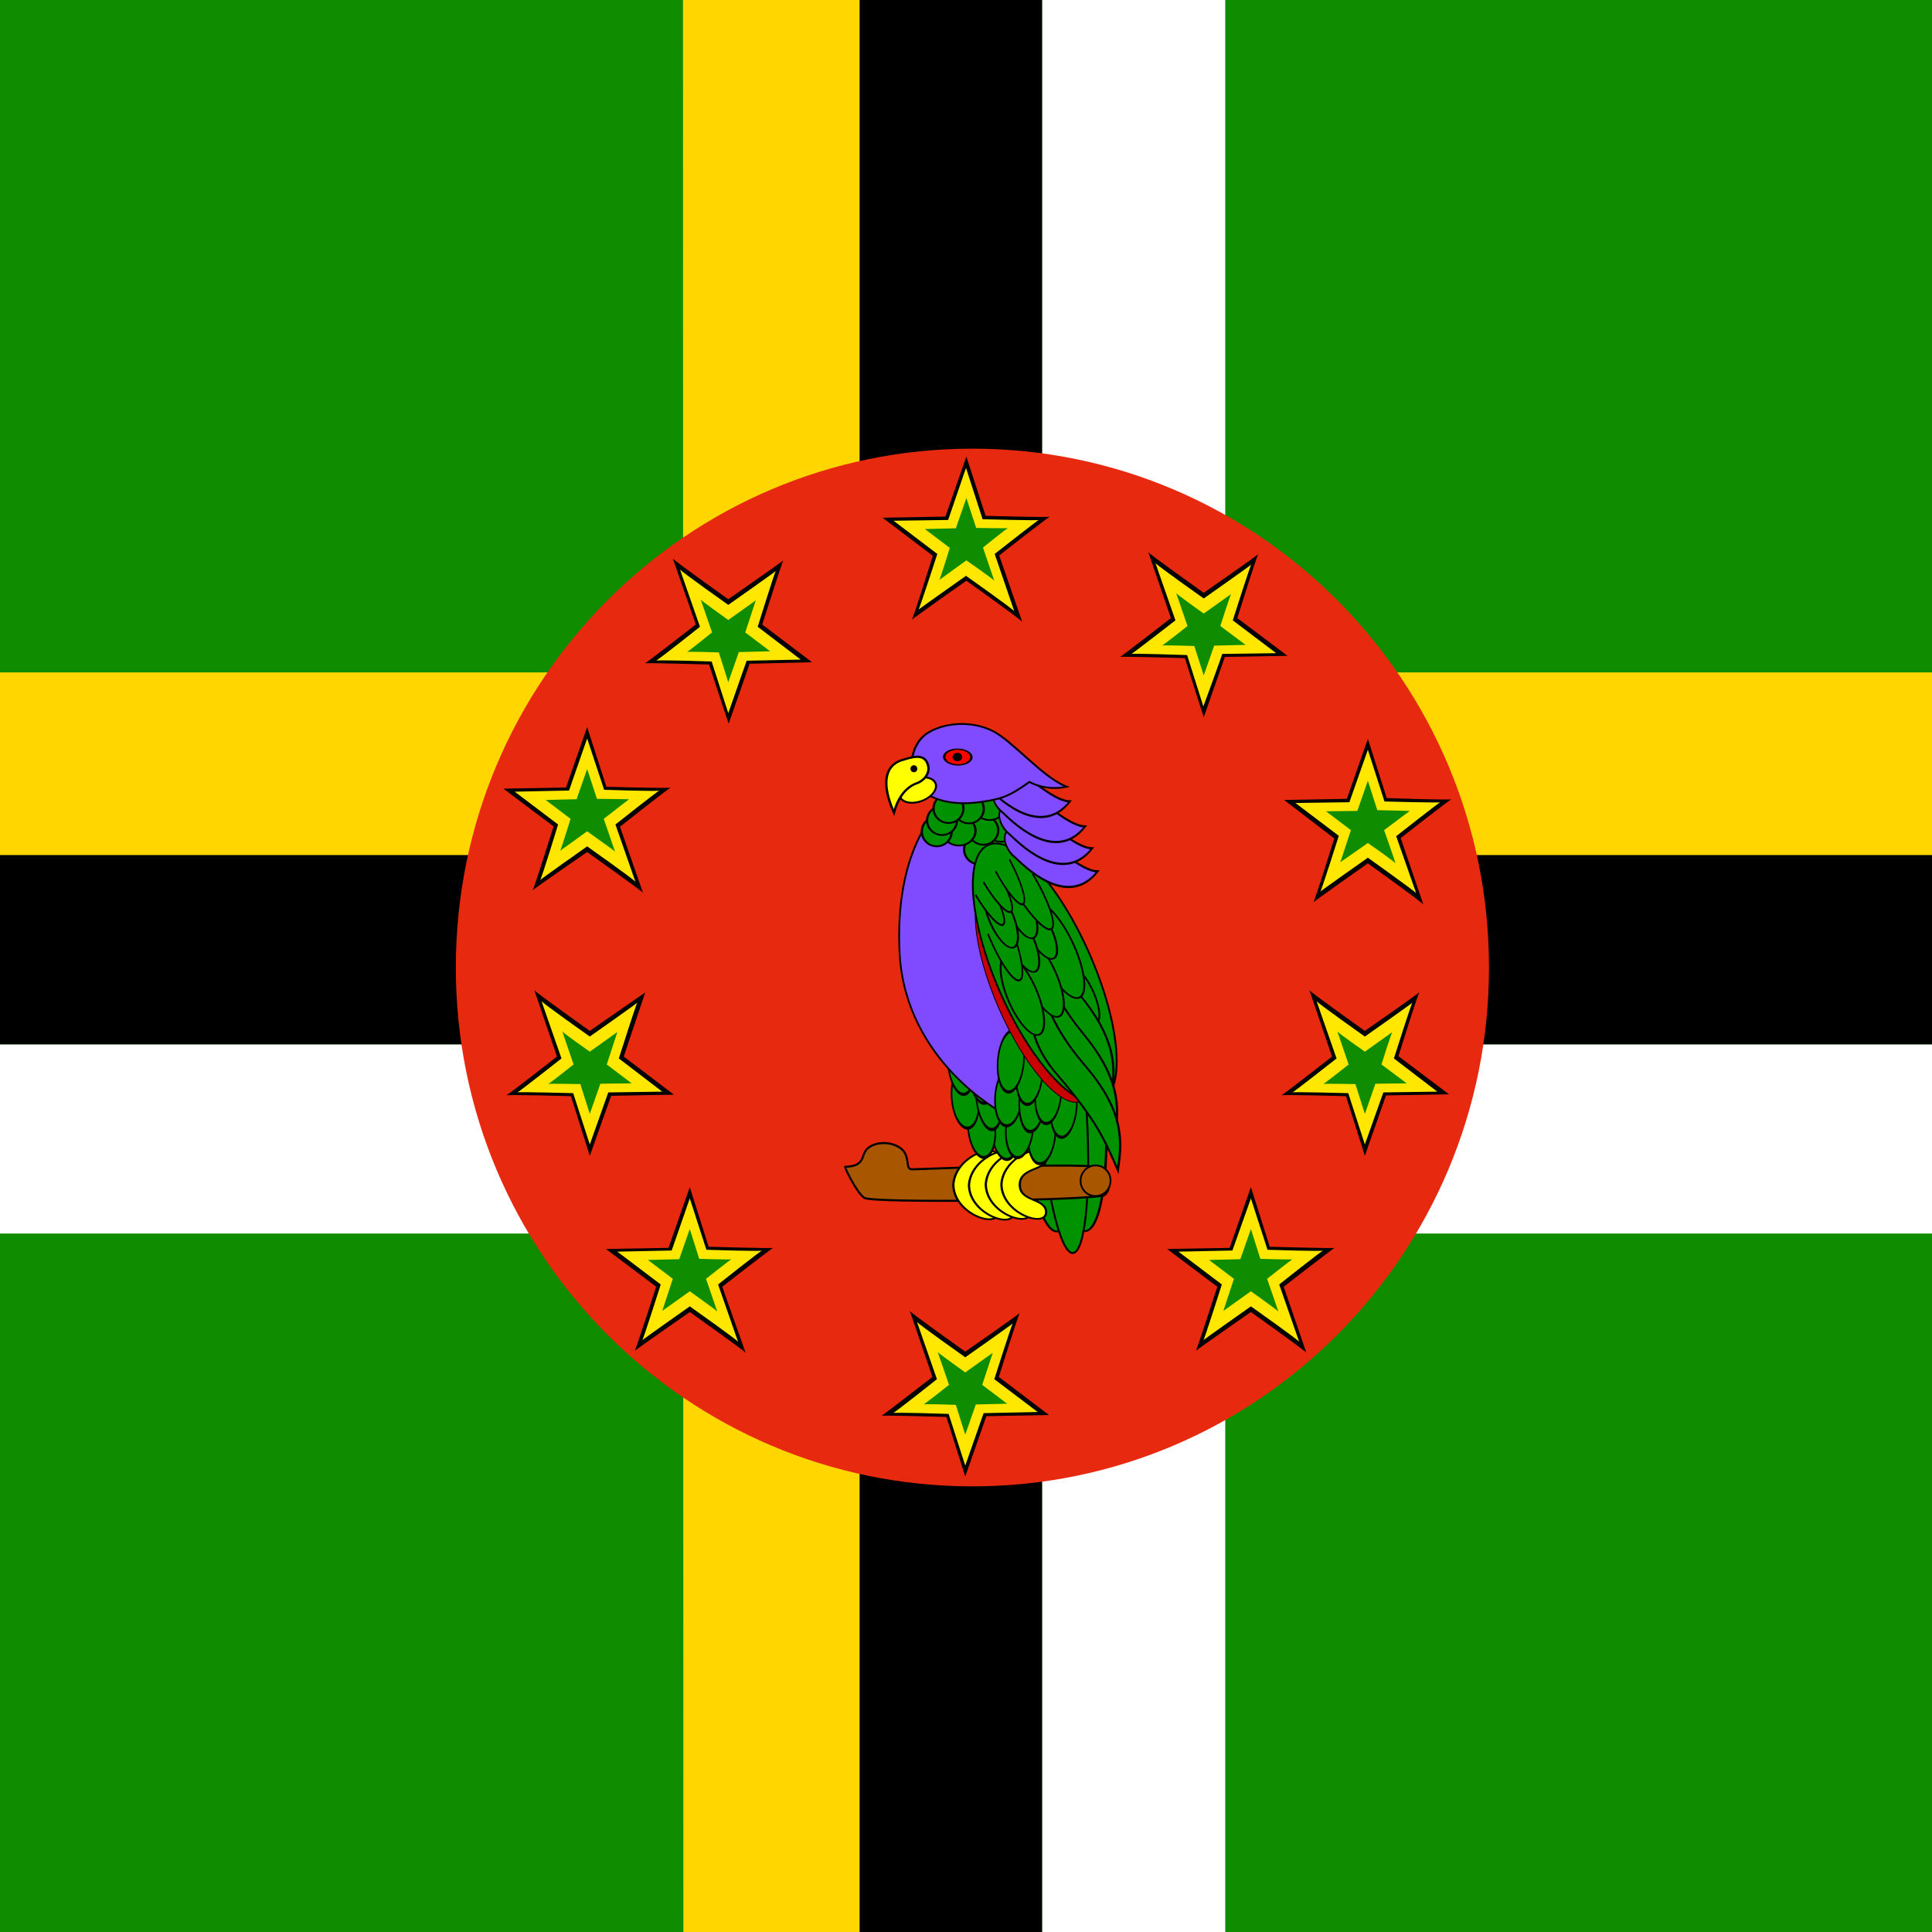
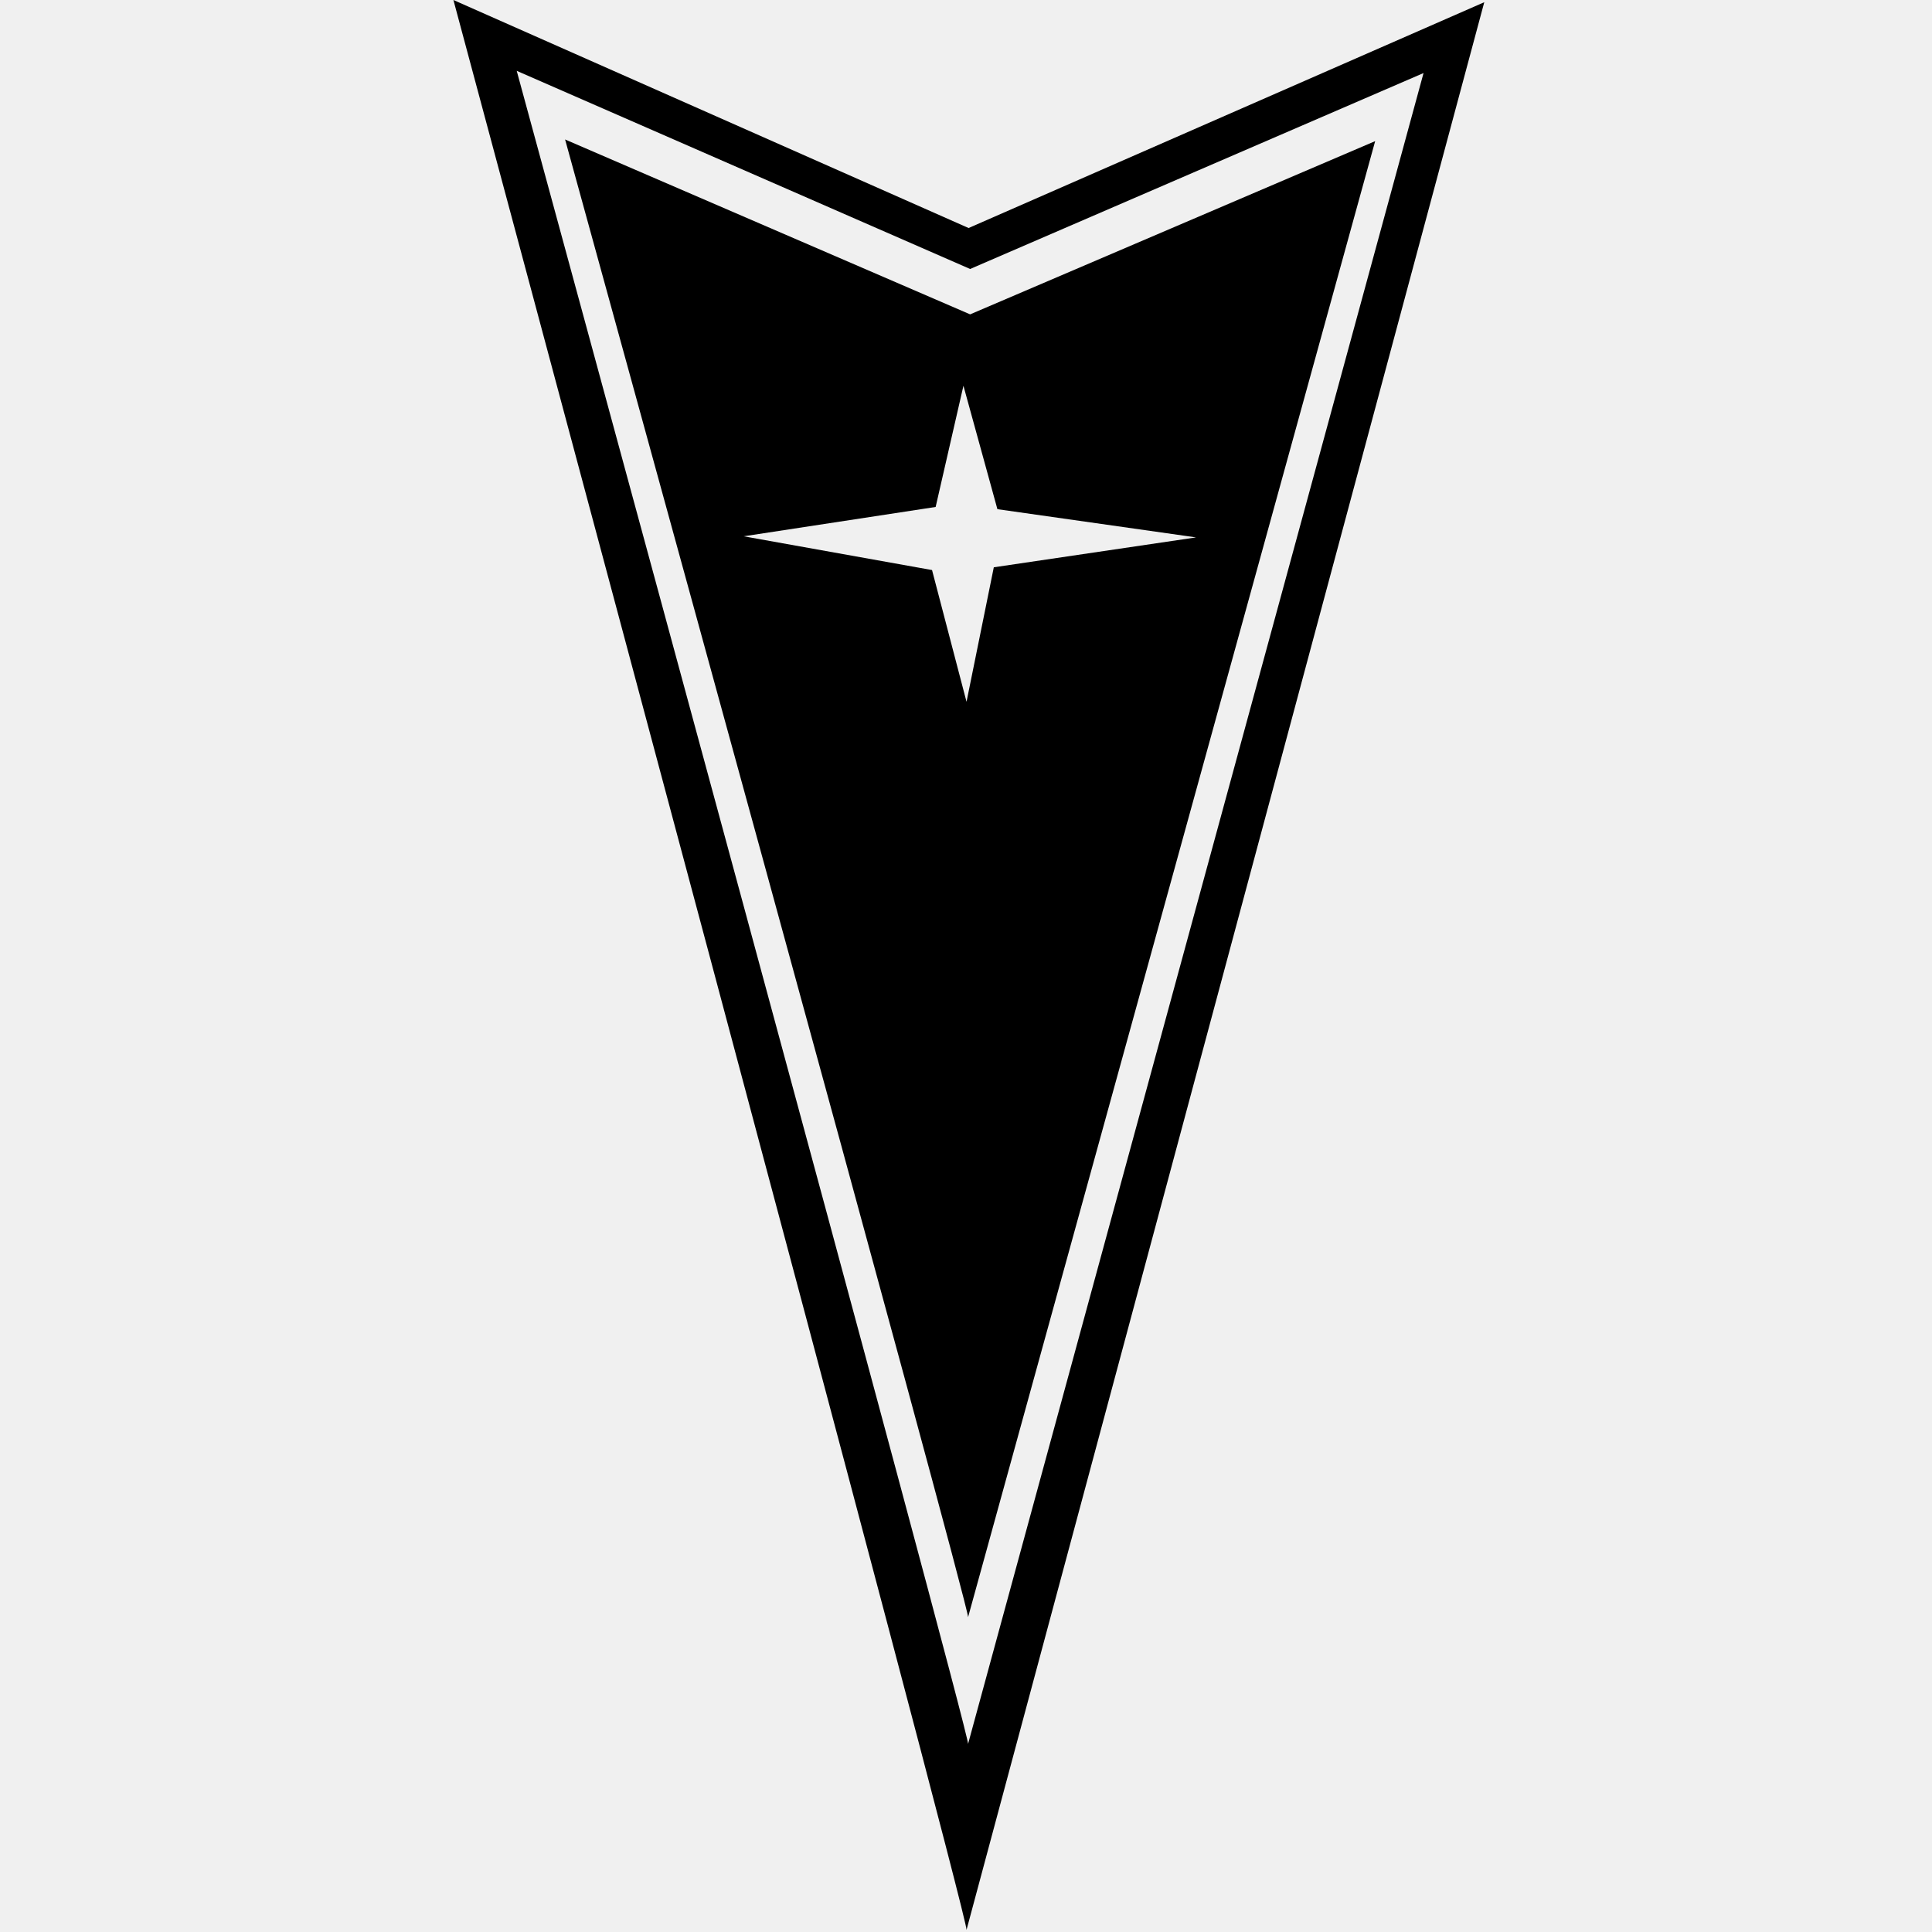
- <svg xmlns="http://www.w3.org/2000/svg" id="flag-icons-dm" viewBox="0 0 512 512">
-   <g fill-rule="evenodd" clip-path="url(#a)">
-     <path fill="#108c00" d="M-258.3 0H769.2v512H-258.3z" />
-     <path fill="#ffd600" d="M-260 178.2H772.6v50.1H-260z" />
-     <path fill="#ffd600" d="M181 0h48.5v512h-48.4z" />
-     <path d="M227.8 0h48.4v512h-48.4z" />
-     <path d="M-260 226.6H772.6v50.2H-260z" />
-     <path fill="#fff" d="M-260 276.8H772.6v50.1H-260z" />
-     <path fill="#fff" d="M276.2 0h48.5v512h-48.5z" />
-     <rect width="273.8" height="275" x="-394.6" y="-393.9" fill="#e72910" ry="137.5" transform="scale(-1)" />
-     <g stroke-width="1.333px">
-       <path d="m250.5 137 5.6-16 5.1 15.7s17.1.5 17.1.2-13.5 10.3-13.5 10.3l6.1 17.6c-.2-.5-14.8-10.9-14.8-10.9s-14.8 10.4-14.5 10.4 5.6-17 5.6-17l-13.3-10.1 16.6-.3z" />
-       <path fill="#ffe700" d="M251.3 137.7 256 124l4.4 13.6s14.9.4 14.9.2-11.7 9-11.7 9l5.2 15.2c-.2-.5-12.8-9.4-12.8-9.4s-12.8 9-12.6 9 5-14.8 5-14.8l-11.6-8.8 14.4-.2z" />
-       <path fill="#108c00" d="m253.3 140 2.8-8 2.6 7.9s8.5.2 8.5 0-6.7 5.2-6.7 5.2l3 8.8c-.1-.3-7.4-5.4-7.4-5.4l-7.2 5.2c.2 0 2.8-8.5 2.8-8.5l-6.6-5 8.2-.2z" />
-     </g>
-     <g stroke-width="1.333px">
-       <path d="m356.9 211.8 5.6-16 5 15.7s17.2.6 17.2.3-13.5 10.3-13.5 10.3l6 17.6c-.2-.5-14.7-10.9-14.7-10.9s-14.8 10.4-14.5 10.4 5.6-17 5.6-17L340.3 212l16.6-.3z" />
-       <path fill="#ffe700" d="m357.6 212.6 4.9-13.9 4.4 13.7s14.8.4 14.8.2-11.7 9-11.7 9l5.3 15.1c-.2-.4-12.8-9.4-12.8-9.4s-12.8 9-12.6 9 4.9-14.8 4.9-14.8l-11.5-8.7 14.3-.2z" />
-       <path fill="#108c00" d="m359.7 214.9 2.8-8 2.5 7.8 8.6.2-6.8 5.1s3.2 9 3 8.8c0-.3-7.3-5.4-7.3-5.4l-7.3 5.1 2.8-8.5-6.6-5 8.3-.1z" />
-     </g>
-     <g stroke-width="1.333px">
-       <path d="m325.9 330.6 5.6-16 5 15.8s17.2.5 17.2.3-13.5 10.3-13.5 10.3l6 17.5c-.2-.5-14.7-10.8-14.7-10.8S316.7 358 316.9 358s5.7-17 5.7-17l-13.3-10 16.6-.3z" />
-       <path fill="#ffe700" d="m326.6 331.4 4.9-13.8 4.4 13.6s14.8.5 14.8.2-11.7 9-11.7 9l5.3 15.2c-.2-.5-12.8-9.4-12.8-9.4s-12.8 9-12.6 9 4.9-14.8 4.9-14.8l-11.5-8.7 14.3-.3z" />
-       <path fill="#108c00" d="m328.7 333.7 2.8-8 2.5 7.9s8.6.3 8.6.1-6.8 5.2-6.8 5.2l3 8.7c0-.2-7.3-5.4-7.3-5.4l-7.3 5.2 2.8-8.5-6.6-5 8.3-.2z" />
-     </g>
-     <g stroke-width="1.333px">
-       <path d="m177.2 330.6 5.6-16 5 15.8s17.1.5 17.1.3-13.5 10.3-13.5 10.3l6.2 17.5c-.3-.5-14.8-10.8-14.8-10.8S168 358 168.2 358s5.7-17 5.7-17l-13.3-10 16.6-.3z" />
-       <path fill="#ffe700" d="m178 331.4 4.8-13.8 4.4 13.6s14.8.5 14.8.2-11.7 9-11.7 9l5.3 15.2c-.2-.5-12.8-9.4-12.8-9.4s-12.8 9-12.6 9 4.9-14.8 4.9-14.8l-11.5-8.7 14.3-.3z" />
-       <path fill="#108c00" d="m180 333.7 2.8-8 2.5 7.9s8.6.3 8.6.1-6.8 5.2-6.8 5.2l3 8.7c0-.2-7.3-5.4-7.3-5.4l-7.3 5.2 2.8-8.5-6.6-5 8.3-.2z" />
-     </g>
-     <g stroke-width="1.333px">
-       <path d="m150 208.7 5.6-16 5.1 15.8s17.1.5 17.1.2-13.5 10.4-13.5 10.4l6.1 17.5c-.3-.5-14.8-10.8-14.8-10.8S140.8 236 141.1 236s5.6-17 5.6-17l-13.3-10 16.6-.3z" />
-       <path fill="#ffe700" d="m150.8 209.5 4.8-13.8 4.5 13.6s14.7.5 14.7.2-11.7 9-11.7 9l5.3 15.2c-.2-.5-12.8-9.4-12.8-9.4s-12.8 9-12.5 9 4.8-14.8 4.8-14.8l-11.5-8.7 14.4-.3z" />
-       <path fill="#108c00" d="m152.8 211.8 2.8-8 2.6 7.9 8.5.1-6.7 5.2 3 8.7c-.1-.2-7.4-5.4-7.4-5.4l-7.2 5.2c.2 0 2.8-8.5 2.8-8.5l-6.6-5 8.2-.2z" />
-     </g>
-     <g stroke-width="1.333px">
-       <path d="m324.6 174.1-5.6 16-5-15.7s-17.2-.5-17.2-.3 13.5-10.3 13.5-10.3l-6-17.5c.2.5 14.7 10.8 14.7 10.8s14.8-10.3 14.5-10.3-5.6 17-5.6 17l13.3 10-16.6.3z" />
-       <path fill="#ffe700" d="M323.9 173.3c0 .3-5 13.9-5 13.9l-4.3-13.6s-14.8-.5-14.8-.3 11.7-8.9 11.7-8.9l-5.3-15.2c.2.5 12.8 9.4 12.8 9.4s12.8-9 12.6-9-4.9 14.8-4.9 14.8l11.5 8.7-14.4.2z" />
-       <path fill="#108c00" d="m321.8 171-2.8 8-2.5-7.8s-8.6-.3-8.6-.1 6.8-5.2 6.8-5.2l-3-8.7c0 .2 7.3 5.4 7.3 5.4l7.3-5.2c-.2 0-2.9 8.5-2.9 8.5l6.7 5-8.3.2z" />
-     </g>
-     <g stroke-width="1.333px">
-       <path d="m367.3 290.3-5.6 16-5-15.8s-17.2-.5-17.2-.2S353 280 353 280l-6-17.6c.2.5 14.7 10.8 14.7 10.8s14.8-10.3 14.5-10.3-5.6 17-5.6 17L384 290l-16.6.3z" />
-       <path fill="#ffe700" d="m366.6 289.5-4.9 13.8-4.4-13.6s-14.8-.4-14.8-.2 11.7-9 11.7-9l-5.3-15.2c.2.5 12.8 9.4 12.8 9.4s12.8-9 12.6-9-4.9 14.8-4.9 14.8l11.5 8.8-14.4.2z" />
-       <path fill="#108c00" d="m364.5 287.2-2.8 8-2.5-7.9s-8.6-.2-8.6 0 6.8-5.2 6.8-5.2l-3-8.8c0 .3 7.3 5.4 7.3 5.4l7.3-5.2c-.2 0-2.9 8.6-2.9 8.6l6.7 5-8.3.1z" />
-     </g>
-     <g stroke-width="1.333px">
-       <path d="m261.4 375.3-5.6 16-5-15.8s-17.2-.5-17.2-.3 13.5-10.3 13.5-10.3l-6-17.5c.2.5 14.7 10.8 14.7 10.8s14.8-10.3 14.5-10.3-5.6 17-5.6 17L278 375l-16.6.3z" />
-       <path fill="#ffe700" d="m260.7 374.4-4.9 14-4.4-13.7s-14.8-.5-14.8-.2 11.7-9 11.7-9l-5.3-15.2c.2.5 12.8 9.4 12.8 9.4s12.8-9 12.6-9-4.9 14.8-4.9 14.8l11.5 8.7-14.3.3z" />
-       <path fill="#108c00" d="m258.6 372.2-2.8 8-2.5-7.9s-8.6-.3-8.6-.1 6.8-5.2 6.8-5.2l-3-8.7c0 .2 7.3 5.4 7.3 5.4l7.3-5.2-2.8 8.5 6.6 5-8.3.2z" />
-     </g>
-     <g stroke-width="1.333px">
-       <path d="m162 290.3-5.7 16-5-15.8s-17.2-.5-17.2-.2 13.5-10.3 13.5-10.3l-6-17.6c.2.5 14.7 10.8 14.7 10.8L171 263l-5.7 17 13.3 10.1-16.6.3z" />
-       <path fill="#ffe700" d="m161.2 289.5-4.9 13.8-4.4-13.6s-14.8-.4-14.8-.2 11.7-9 11.7-9l-5.3-15.2c.2.5 12.8 9.4 12.8 9.4s12.8-9 12.6-9-4.9 14.8-4.9 14.8l11.5 8.8-14.3.2z" />
-       <path fill="#108c00" d="m159.1 287.2-2.8 8-2.5-7.9s-8.6-.2-8.6 0 6.8-5.2 6.8-5.2l-3-8.8c0 .3 7.3 5.4 7.3 5.4l7.3-5.2-2.8 8.6 6.6 5-8.3.1z" />
-     </g>
-     <g stroke-width="1.333px">
-       <path d="m198.7 175.8-5.6 16-5.2-15.7s-17-.5-17-.3 13.5-10.3 13.5-10.3l-6.1-17.5c.2.5 14.7 10.8 14.7 10.8s14.8-10.3 14.6-10.3-5.6 17-5.6 17l13.2 10-16.5.4z" />
-       <path fill="#ffe700" d="m197.9 175-4.9 14-4.4-13.7s-14.8-.5-14.8-.2 11.7-9 11.7-9l-5.3-15.2c.2.5 12.8 9.4 12.8 9.4s12.8-9 12.6-9-4.8 14.8-4.8 14.8l11.4 8.7-14.3.3z" />
-       <path fill="#108c00" d="m195.8 172.8-2.8 8-2.5-7.9s-8.5-.3-8.5-.1 6.7-5.2 6.7-5.2l-3-8.7c0 .2 7.3 5.4 7.3 5.4l7.3-5.2-2.8 8.5 6.6 5-8.3.2z" />
-     </g>
-     <g transform="translate(-250.6 359.4) scale(1.036)">
-       <g fill="#009200" stroke="#000" stroke-width="2.5" transform="matrix(.164 -.016 .012 .184 429.8 -215.6)">
-         <ellipse cx="680.2" cy="586.1" rx="30.8" ry="189.8" transform="matrix(1.405 -.006 .008 1 -534.3 263.7)" />
-         <ellipse cx="680.2" cy="586.1" rx="30.8" ry="189.8" transform="matrix(1.486 -.006 .01 1 -547.2 267)" />
-         <ellipse cx="680.2" cy="586.1" rx="30.8" ry="189.8" transform="matrix(1.19 -.006 .007 1.105 -365 214.1)" />
-       </g>
-       <g stroke="#000" transform="translate(72.9 -9.8)">
-         <path fill="#a95600" stroke-width="2.5" d="M238.3 971.8c30-1.7 16.7-16.7 31.7-25s36.6-3.3 43.3 6.7c6.6 10 1.6 20 10 20 8.3 0 234.5-12.7 242.8-4.4 8.4 8.3 10 25 1.7 31.6s-294.5 14.4-304.5 7.7c-10-6.6-25-35-25-36.6z" transform="matrix(.202 .003 -.004 .214 340.9 -247.3)" />
-         <path fill="#ff0" stroke-width="3.9" d="M529.6 405.5c0 40 45.6 27.8 46.8 61.2-.7 35.4-76.7 3.5-78.6-61.2 1.9-64.8 75-98 76.7-61 1.2 30.6-45 21-45 61z" transform="matrix(.148 .002 -.003 .115 340.4 -81.7)" />
-         <path fill="#ff0" stroke-width="3.9" d="M529.6 405.5c0 40 45.6 27.8 46.8 61.2-.7 35.4-76.7 3.5-78.6-61.2 1.9-64.8 75-98 76.7-61 1.2 30.6-45 21-45 61z" transform="matrix(.148 .002 -.003 .115 344.4 -81.6)" />
-         <path fill="#ff0" stroke-width="3.9" d="M529.6 405.5c0 40 45.6 27.8 46.8 61.2-.7 35.4-76.7 3.5-78.6-61.2 1.9-64.8 75-98 76.7-61 1.2 30.6-45 21-45 61z" transform="matrix(.148 .002 -.003 .115 348.7 -81.8)" />
-         <path fill="#ff0" stroke-width="3.9" d="M529.6 405.5c0 40 45.6 27.8 46.8 61.2-.7 35.4-76.7 3.5-78.6-61.2 1.9-64.8 75-98 76.7-61 1.2 30.6-45 21-45 61z" transform="matrix(.148 .002 -.003 .115 352.7 -81.8)" />
-         <ellipse cx="478.4" cy="-41.1" fill="#a95600" stroke-width=".4" rx="3.5" ry="3.4" transform="matrix(1.095 .016 -.024 1.154 -75.6 4.7)" />
-       </g>
-       <g fill="#009200" stroke="#000" stroke-width="2.5" transform="rotate(-5.8 688.4 -625.2)">
-         <ellipse cx="427.1" cy="905" rx="20.8" ry="24.1" transform="matrix(.166 -.008 .002 .315 369.8 -361.6)" />
-         <ellipse cx="427.1" cy="905" rx="20.8" ry="24.1" transform="matrix(.166 -.008 .002 .315 364 -362.7)" />
-         <ellipse cx="427.1" cy="905" rx="20.8" ry="24.1" transform="matrix(.166 -.008 .002 .315 360.6 -370.6)" />
-         <ellipse cx="427.1" cy="905" rx="20.8" ry="24.1" transform="matrix(.16 -.01 .002 .348 369.3 -399.4)" />
-         <ellipse cx="427.1" cy="905" rx="20.8" ry="24.1" transform="matrix(.16 -.008 .002 .326 377.4 -379)" />
-         <ellipse cx="427.1" cy="905" rx="20.8" ry="24.1" transform="matrix(.16 -.008 .002 .326 373.2 -382.2)" />
-         <ellipse cx="427.1" cy="905" rx="20.8" ry="24.1" transform="matrix(.16 -.008 .002 .326 368 -386.7)" />
-         <ellipse cx="427.1" cy="905" rx="20.8" ry="24.1" transform="matrix(.16 -.008 .002 .326 363 -389.5)" />
-       </g>
-       <path fill="#804bff" stroke="#000" stroke-width="2.5" d="M173.2 346.4s-54.2 64.9-21.3 208.8C186 699.8 331 745 331 745s26.5-47.5 1.7-164c-40-170-116.1-234.6-116.1-234.6h-43.3z" transform="matrix(.177 .032 -.03 .182 461.8 -208.6)" />
-       <g fill="#009200" stroke="#000" stroke-width="2.5" transform="rotate(4.5 181 769.9)">
-         <ellipse cx="427.1" cy="905" rx="20.8" ry="24.1" transform="matrix(.166 -.008 .002 .315 369.8 -361.6)" />
-         <ellipse cx="427.1" cy="905" rx="20.8" ry="24.1" transform="matrix(.166 -.008 .002 .315 364 -362.7)" />
-         <ellipse cx="427.1" cy="905" rx="20.8" ry="24.1" transform="matrix(.166 -.008 .002 .315 360.6 -370.6)" />
-         <ellipse cx="427.1" cy="905" rx="20.8" ry="24.1" transform="matrix(.16 -.01 .002 .348 369.3 -399.4)" />
-         <ellipse cx="427.1" cy="905" rx="20.8" ry="24.1" transform="matrix(.16 -.008 .002 .326 377.4 -379)" />
-         <ellipse cx="427.1" cy="905" rx="20.8" ry="24.1" transform="matrix(.16 -.008 .002 .326 373.2 -382.2)" />
-         <ellipse cx="427.1" cy="905" rx="20.8" ry="24.1" transform="matrix(.16 -.008 .002 .326 368 -386.7)" />
-         <ellipse cx="427.1" cy="905" rx="20.8" ry="24.1" transform="matrix(.16 -.008 .002 .326 363 -389.5)" />
-       </g>
-       <ellipse cx="624.4" cy="606.1" fill="#c90000" stroke="#000" stroke-width="1.333px" rx="58.3" ry="186.5" transform="matrix(.157 -.06 .064 .148 369.6 -145)" />
-       <g fill="#009200" stroke="#000" transform="rotate(1 242.4 -1957.8)">
-         <ellipse cx="218.1" cy="356.8" stroke-width="1.5" rx="10.8" ry="12.9" transform="matrix(.395 0 0 .293 445 -230.5)" />
-         <ellipse cx="218.1" cy="356.8" stroke-width="1.6" rx="10.8" ry="12.9" transform="matrix(.354 0 0 .293 457.2 -236)" />
-         <ellipse cx="218.1" cy="356.8" stroke-width="1.6" rx="10.8" ry="12.9" transform="matrix(.354 0 0 .293 452 -236)" />
-         <ellipse cx="218.1" cy="356.8" stroke-width="1.6" rx="10.8" ry="12.9" transform="matrix(.37 0 0 .275 449.5 -233.5)" />
-         <ellipse cx="218.1" cy="356.8" stroke-width="1.6" rx="10.8" ry="12.9" transform="matrix(.37 0 0 .275 449 -238)" />
-         <ellipse cx="218.1" cy="356.8" stroke-width="1.6" rx="10.8" ry="12.9" transform="matrix(.354 0 0 .293 447 -238.8)" />
-         <ellipse cx="218.1" cy="356.8" stroke-width="1.6" rx="10.8" ry="12.9" transform="matrix(.354 0 0 .287 448 -241.6)" />
-         <ellipse cx="218.1" cy="356.8" stroke-width="1.5" rx="10.8" ry="12.9" transform="matrix(.395 0 0 .293 432.8 -243.5)" />
-         <ellipse cx="218.1" cy="356.8" stroke-width="1.6" rx="10.8" ry="12.9" transform="matrix(.37 0 0 .275 446 -243.5)" />
-         <ellipse cx="218.1" cy="356.8" stroke-width="1.6" rx="10.8" ry="12.9" transform="matrix(.354 0 0 .287 444.2 -247)" />
-         <ellipse cx="218.1" cy="356.8" stroke-width="1.6" rx="10.8" ry="12.9" transform="matrix(.354 0 0 .293 436.1 -243.2)" />
-         <ellipse cx="218.1" cy="356.8" stroke-width="1.6" rx="10.8" ry="12.9" transform="matrix(.354 0 0 .287 437.4 -243.9)" />
-         <ellipse cx="218.1" cy="356.8" stroke-width="1.6" rx="10.8" ry="12.9" transform="matrix(.354 0 0 .287 439 -247)" />
-       </g>
-       <g fill="#009200" stroke="#000" transform="matrix(.18 -.005 .004 .185 421 -216.8)">
-         <ellipse cx="528.7" cy="564.5" stroke-width="2.5" rx="67.4" ry="205.6" transform="matrix(.976 -.308 .363 .874 -245.8 324.4)" />
-         <ellipse cx="528.7" cy="646.1" stroke-width="2.5" rx="13.3" ry="40.8" transform="rotate(-23.4 630.5 660.9)" />
-         <path stroke-width="1.5" d="M139.9 644c0 57.7-18.8 86.2-34.6 110.3 7.5-32.5 13-52.6 13-110.3 0-57.7 29.5-85.3 40.3-102-4.2 16.7-18.7 44.3-18.7 102z" transform="matrix(1.883 -.456 .953 1.182 -352.3 -10)" />
-         <path stroke-width="1.5" d="M139.9 644c0 57.7-18.8 86.2-34.6 110.3 7.5-32.5 13-52.6 13-110.3 0-57.7 29.5-85.3 40.3-102-4.2 16.7-18.7 44.3-18.7 102z" transform="matrix(1.883 -.456 .953 1.182 -348.4 44)" />
-         <path stroke-width="1.5" d="M139.9 644c0 57.7-18.8 86.2-34.6 110.3 7.5-32.5 13-52.6 13-110.3 0-57.7 29.5-85.3 40.3-102-4.2 16.7-18.7 44.3-18.7 102z" transform="matrix(1.873 -.495 .978 1.162 -362 105.8)" />
-         <ellipse cx="528.7" cy="646.1" stroke-width="1.4" rx="13.3" ry="40.8" transform="matrix(1.81 -.4 .7 1.635 -915.6 -221)" />
-         <ellipse cx="528.7" cy="646.1" stroke-width="1.6" rx="13.3" ry="40.8" transform="matrix(1.626 -.23 .542 1.353 -739.5 -91.8)" />
-         <ellipse cx="528.7" cy="646.1" stroke-width="1.6" rx="13.3" ry="40.8" transform="matrix(1.63 -.197 .513 1.363 -750.6 -91.8)" />
-         <ellipse cx="528.7" cy="646.1" stroke-width="2.1" rx="13.3" ry="40.8" transform="matrix(1.314 -.2 .47 1.01 -531 47.6)" />
-         <ellipse cx="528.7" cy="646.1" stroke-width="2.1" rx="13.3" ry="40.8" transform="matrix(1.326 -.13 .403 1.033 -517.9 12.2)" />
-         <path stroke-width="2.1" d="M145.7 569.5c0 34-6.7 61.6-15 61.6s-15-27.6-15-61.6" transform="matrix(1.025 -.493 .464 1.177 12.8 -14.5)" />
-         <ellipse cx="528.7" cy="646.1" stroke-width="2.1" rx="13.3" ry="40.8" transform="matrix(1.326 -.13 .403 1.033 -519.5 -34.4)" />
-         <ellipse cx="528.7" cy="646.1" stroke-width="2.1" rx="13.3" ry="40.8" transform="matrix(1.33 -.105 .38 1.04 -534 -40.1)" />
-         <path stroke-width="2.9" d="M145.7 569.5c0 34-6.7 61.6-15 61.6s-15-27.6-15-61.6" transform="matrix(.672 -.472 .46 .8 39.5 143.3)" />
-         <path stroke-width="2.9" d="M145.7 569.5c0 34-6.7 61.6-15 61.6s-15-27.6-15-61.6" transform="matrix(.672 -.472 .46 .8 51.1 125.8)" />
-         <path stroke-width="2.1" d="M145.7 569.5c0 34-6.7 61.6-15 61.6s-15-27.6-15-61.6" transform="matrix(.937 -.645 .64 1.092 -40.2 -10.7)" />
-         <path stroke-width="2.7" d="M145.7 569.5c0 34-6.7 61.6-15 61.6s-15-27.6-15-61.6" transform="matrix(.672 -.52 .46 .88 68.6 71.2)" />
-       </g>
-       <g fill="#804bff" stroke="#000" stroke-width="2.5">
-         <path d="M276.3 345.4c-12.3 9.2.4 25.2 12 30.7 13 7.7 86.6 58.2 136.3 12-40.8.8-118.7-63.2-148.3-42.7z" transform="matrix(.156 .007 -.004 .225 458 -214.3)" />
-         <path d="M276.3 345.4c-12.3 9.2.4 25.2 12 30.7 13 7.7 86.6 58.2 136.3 12-40.8.8-118.7-63.2-148.3-42.7z" transform="matrix(.156 .007 -.004 .225 456.6 -220.2)" />
-         <path d="M276.3 345.4c-12.3 9.2.4 25.2 12 30.7 13 7.7 86.6 58.2 136.3 12-40.8.8-118.7-63.2-148.3-42.7z" transform="matrix(.156 .007 -.004 .225 454.8 -225.8)" />
-         <path d="M276.3 345.4c-12.3 9.2.4 25.2 12 30.7 13 7.7 86.6 58.2 136.3 12-40.8.8-118.7-63.2-148.3-42.7z" transform="matrix(.156 .007 -.004 .225 450.9 -232.2)" />
-       </g>
-       <g transform="rotate(1 -589.6 681.6)">
-         <path fill="#804bff" stroke="#000" stroke-width="2.5" d="M211.2 247.3c21.7-12 56.6-9.8 79.7 11.2 19.4 17 45.3 75.2 70.3 92.8a57.7 57.7 0 0 1-42.2-15.2c-28.8 15.5-38.1 16.7-64 15.7-35.8-1.4-62.4-17.7-68-40.6-6.3-21.8 4.8-52.5 24.2-63.9z" transform="matrix(.21 -.04 .047 .18 407.8 -213.6)" />
-         <ellipse cx="287.2" cy="323" fill="red" stroke="#000" stroke-width="2.5" rx="14.2" ry="15" transform="matrix(.245 0 0 .134 401.8 -215.2)" />
-         <ellipse cx="204.6" cy="348.3" fill="#ff0" stroke="#000" stroke-width="2.5" rx="23.3" ry="15.9" transform="matrix(.194 -.076 .068 .173 398.7 -208)" />
-         <circle cx="283.9" cy="333.9" r="5.8" transform="matrix(.214 0 0 .185 411.3 -233.7)" />
-         <path fill="#ff0" stroke="#000" stroke-width="6.6" d="M516.8 260.3c4.4 18-6.7 43-33.1 52.6-26.8 13.2-46.1 41.8-55.7 88-47.2-103.2-23-148.3 20.6-160.3 37.4-14.4 60.4-13.4 68.2 19.7z" transform="matrix(.092 0 -.003 .085 417.9 -191.5)" />
-         <circle cx="199" cy="362.4" r="4.7" transform="matrix(.187 -.013 .014 .19 418.7 -235)" />
-       </g>
+ <svg xmlns="http://www.w3.org/2000/svg" version="1.1" id="svg2985" x="0px" y="0px" viewBox="0 0 362 362" style="enable-background:new 0 0 362 362;" xml:space="preserve" width="20px" height="20px">
+   <g id="text3041" transform="scale(0.9643147,1.037006)">
+     <g id="g3062">
+       <path d="M188.2,41.2L88.1,0c0,0,100.2,346.8,99.7,348.7L288.4,0.4L188.2,41.2z M100.4,12.8l88.1,35.8l88.1-35.4l-88.5,301.9    C188.5,313.5,100.4,12.8,100.4,12.8z" />
+       <path d="M188.5,56.8l-78.7-31.6c0,0,78.7,265.6,78.3,267l79.1-266.7L188.5,56.8z M187.8,126.8l-6.7-23.8l-36.6-6.1l37.3-5.3    l5.4-21.9l6.6,22.3l38.6,5.1l-39.3,5.4L187.8,126.8z" />
    </g>
  </g>
</svg>
